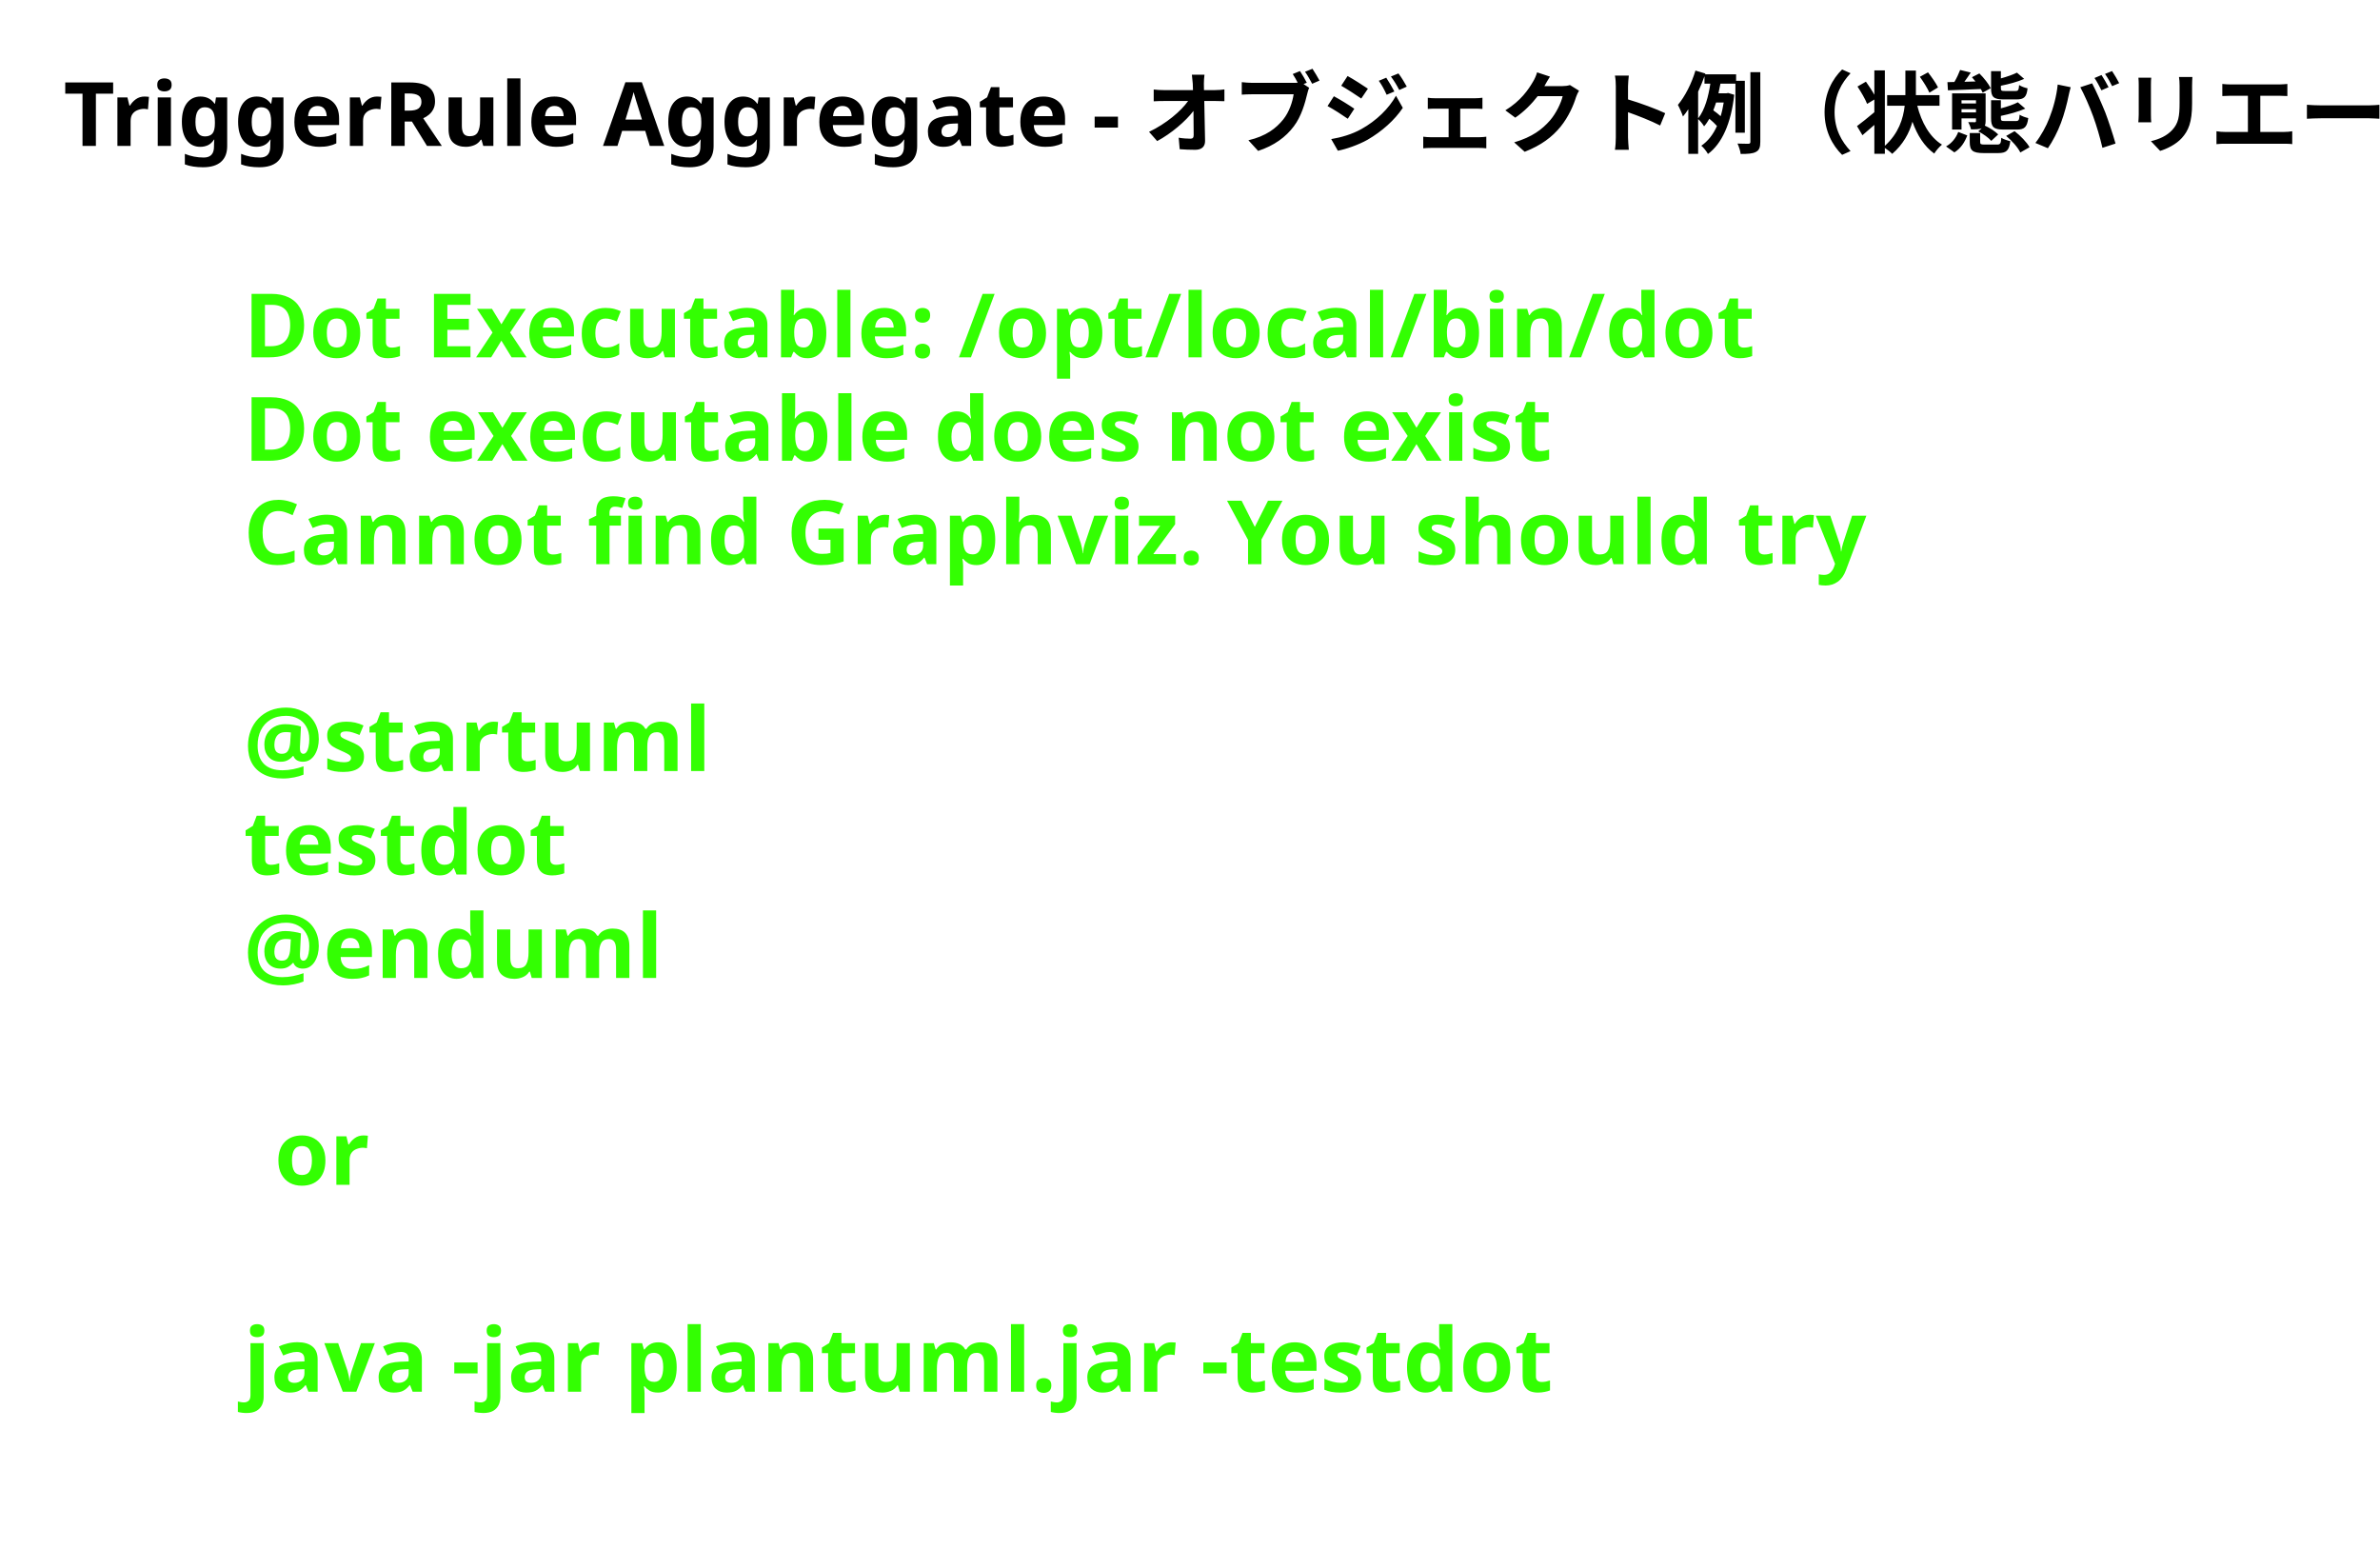
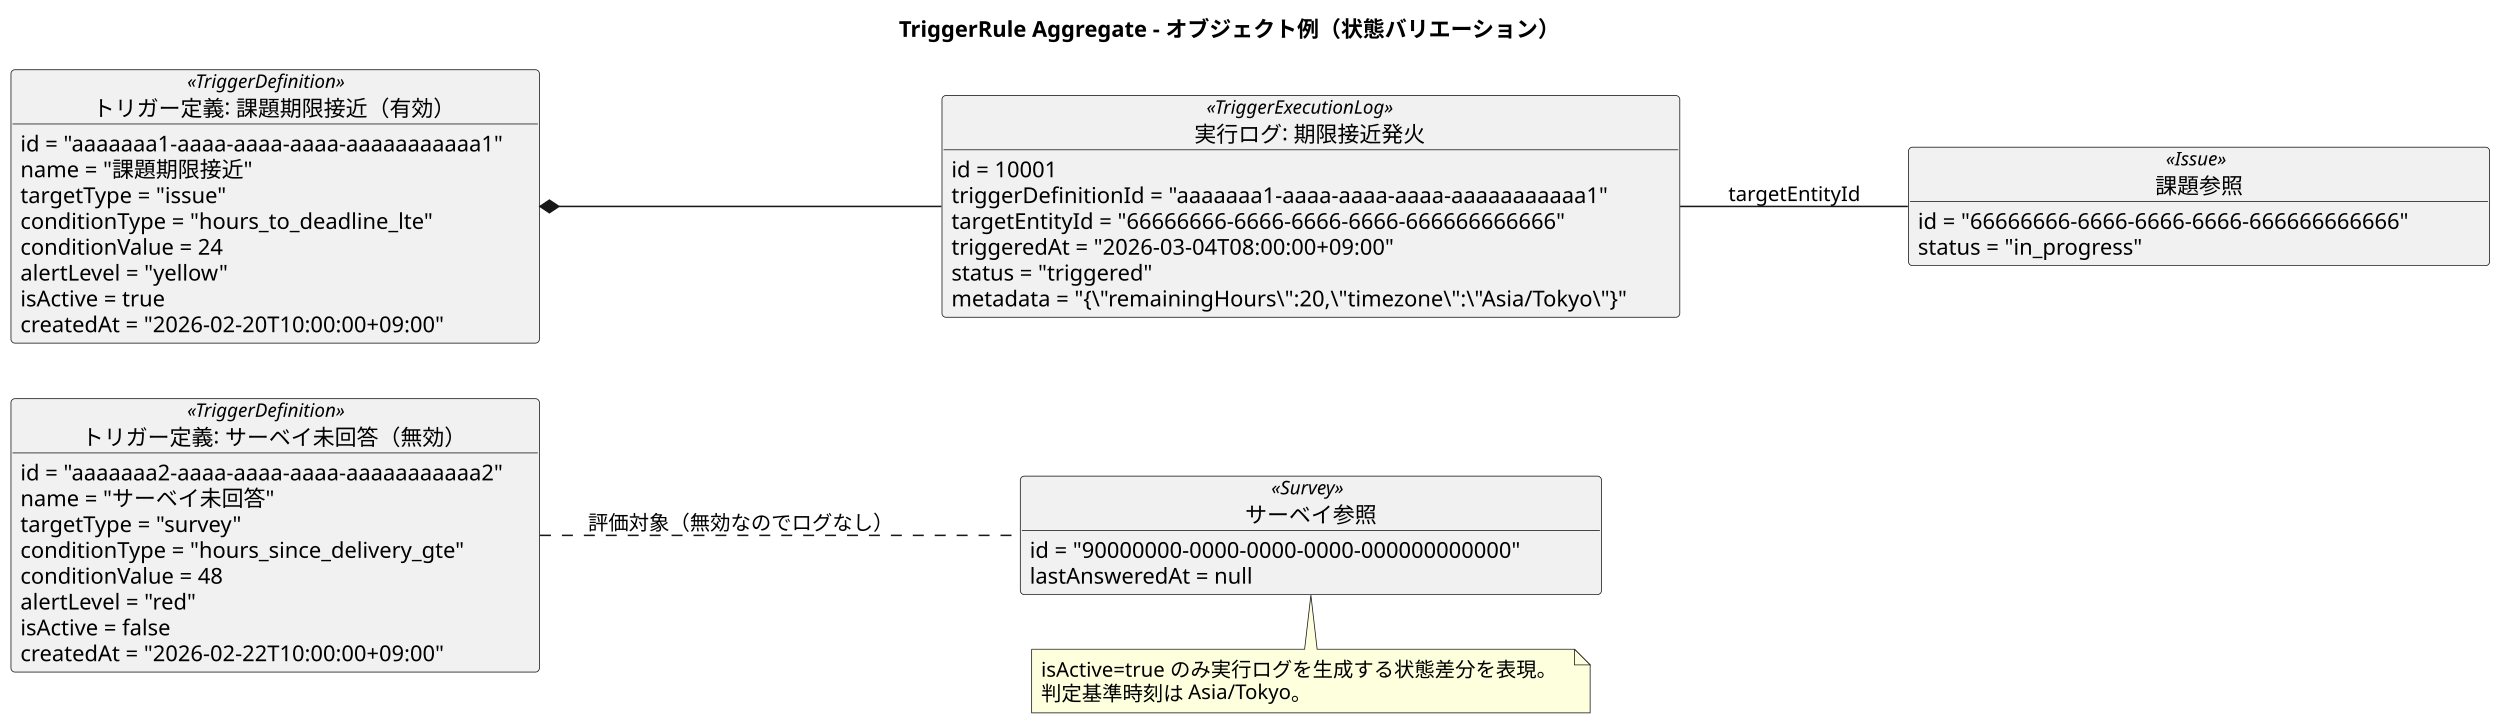
- <svg xmlns="http://www.w3.org/2000/svg" contentStyleType="text/css" data-diagram-type="CLASS" height="244px" preserveAspectRatio="none" style="width:375px;height:244px;background:#FFFFFF;" version="1.1" viewBox="0 0 375 244" width="375px" zoomAndPan="magnify">
+ <svg xmlns="http://www.w3.org/2000/svg" contentStyleType="text/css" data-diagram-type="CLASS" height="462px" preserveAspectRatio="none" style="width:1596px;height:462px;background:#FFFFFF;" version="1.1" viewBox="0 0 1596 462" width="1596px" zoomAndPan="magnify">
  <defs />
  <g>
    <g class="title" data-source-line="1">
-       <text fill="#000000" font-family="sans-serif" font-size="14" font-weight="bold" lengthAdjust="spacing" textLength="347.327" x="10" y="22.995">TriggerRule Aggregate - オブジェクト例（状態バリエーション）</text>
+       <text fill="#000000" font-family="sans-serif" font-size="14" font-weight="bold" lengthAdjust="spacing" textLength="434.697" x="573.836" y="23.535">TriggerRule Aggregate - オブジェクト例（状態バリエーション）</text>
    </g>
-     <text fill="#33FF02" font-family="sans-serif" font-size="14" font-weight="bold" lengthAdjust="spacing" textLength="264.954" x="38.37" y="56.297">Dot Executable: /opt/local/bin/dot</text>
-     <text fill="#33FF02" font-family="sans-serif" font-size="14" font-weight="bold" lengthAdjust="spacing" textLength="236.264" x="38.37" y="72.594">Dot executable does not exist</text>
-     <text fill="#33FF02" font-family="sans-serif" font-size="14" font-weight="bold" lengthAdjust="spacing" textLength="291.587" x="38.37" y="88.891">Cannot find Graphviz. You should try</text>
-     <text fill="#33FF02" font-family="sans-serif" font-size="14" font-weight="bold" lengthAdjust="spacing" textLength="4.874" x="38.37" y="105.188"> </text>
-     <text fill="#33FF02" font-family="sans-serif" font-size="14" font-weight="bold" lengthAdjust="spacing" textLength="81.423" x="38.37" y="121.484">@startuml</text>
-     <text fill="#33FF02" font-family="sans-serif" font-size="14" font-weight="bold" lengthAdjust="spacing" textLength="57.545" x="38.37" y="137.781">testdot</text>
-     <text fill="#33FF02" font-family="sans-serif" font-size="14" font-weight="bold" lengthAdjust="spacing" textLength="72.837" x="38.37" y="154.078">@enduml</text>
-     <text fill="#33FF02" font-family="sans-serif" font-size="14" font-weight="bold" lengthAdjust="spacing" textLength="4.874" x="38.37" y="170.375"> </text>
-     <text fill="#33FF02" font-family="sans-serif" font-size="14" font-weight="bold" lengthAdjust="spacing" textLength="16.523" x="43.244" y="186.672">or</text>
-     <text fill="#33FF02" font-family="sans-serif" font-size="14" font-weight="bold" lengthAdjust="spacing" textLength="4.874" x="38.37" y="202.969"> </text>
-     <text fill="#33FF02" font-family="sans-serif" font-size="14" font-weight="bold" lengthAdjust="spacing" textLength="234.507" x="38.37" y="219.266">java -jar plantuml.jar -testdot</text>
-     <text fill="#33FF02" font-family="sans-serif" font-size="14" font-weight="bold" lengthAdjust="spacing" textLength="4.874" x="38.37" y="235.562"> </text>
+     <g class="entity" data-qualified-name="rule_issue_deadline" data-source-line="7" id="ent0002">
+       <rect fill="#F1F1F1" height="174.527" rx="2.5" ry="2.5" style="stroke:#181818;stroke-width:0.5;" width="337.356" x="7" y="44.52" />
+       <text fill="#000000" font-family="sans-serif" font-size="12" font-style="italic" lengthAdjust="spacing" textLength="112.348" x="119.504" y="56.121">«TriggerDefinition»</text>
+       <text fill="#000000" font-family="sans-serif" font-size="14" lengthAdjust="spacing" textLength="232.859" x="59.248" y="74.188">トリガー定義: 課題期限接近（有効）</text>
+       <line style="stroke:#181818;stroke-width:0.5;" x1="8" x2="343.356" y1="79.141" y2="79.141" />
+       <text fill="#000000" font-family="sans-serif" font-size="14" lengthAdjust="spacing" textLength="325.356" x="13" y="96.676">id = "aaaaaaa1-aaaa-aaaa-aaaa-aaaaaaaaaaa1"</text>
+       <text fill="#000000" font-family="sans-serif" font-size="14" lengthAdjust="spacing" textLength="151.737" x="13" y="113.164">name = "課題期限接近"</text>
+       <text fill="#000000" font-family="sans-serif" font-size="14" lengthAdjust="spacing" textLength="138.496" x="13" y="129.652">targetType = "issue"</text>
+       <text fill="#000000" font-family="sans-serif" font-size="14" lengthAdjust="spacing" textLength="275.611" x="13" y="146.141">conditionType = "hours_to_deadline_lte"</text>
+       <text fill="#000000" font-family="sans-serif" font-size="14" lengthAdjust="spacing" textLength="139.002" x="13" y="162.629">conditionValue = 24</text>
+       <text fill="#000000" font-family="sans-serif" font-size="14" lengthAdjust="spacing" textLength="137.942" x="13" y="179.117">alertLevel = "yellow"</text>
+       <text fill="#000000" font-family="sans-serif" font-size="14" lengthAdjust="spacing" textLength="99.784" x="13" y="195.606">isActive = true</text>
+       <text fill="#000000" font-family="sans-serif" font-size="14" lengthAdjust="spacing" textLength="304.438" x="13" y="212.094">createdAt = "2026-02-20T10:00:00+09:00"</text>
+     </g>
+     <g class="entity" data-qualified-name="log_triggered" data-source-line="18" id="ent0003">
+       <rect fill="#F1F1F1" height="141.551" rx="2.5" ry="2.5" style="stroke:#181818;stroke-width:0.5;" width="471.026" x="601.36" y="60.999" />
+       <text fill="#000000" font-family="sans-serif" font-size="12" font-style="italic" lengthAdjust="spacing" textLength="133.272" x="770.237" y="72.601">«TriggerExecutionLog»</text>
+       <text fill="#000000" font-family="sans-serif" font-size="14" lengthAdjust="spacing" textLength="148.859" x="762.443" y="90.668">実行ログ: 期限接近発火</text>
+       <line style="stroke:#181818;stroke-width:0.5;" x1="602.36" x2="1071.386" y1="95.621" y2="95.621" />
+       <text fill="#000000" font-family="sans-serif" font-size="14" lengthAdjust="spacing" textLength="77.109" x="607.36" y="113.156">id = 10001</text>
+       <text fill="#000000" font-family="sans-serif" font-size="14" lengthAdjust="spacing" textLength="438.129" x="607.36" y="129.644">triggerDefinitionId = "aaaaaaa1-aaaa-aaaa-aaaa-aaaaaaaaaaa1"</text>
+       <text fill="#000000" font-family="sans-serif" font-size="14" lengthAdjust="spacing" textLength="437.548" x="607.36" y="146.132">targetEntityId = "66666666-6666-6666-6666-666666666666"</text>
+       <text fill="#000000" font-family="sans-serif" font-size="14" lengthAdjust="spacing" textLength="316.771" x="607.36" y="162.621">triggeredAt = "2026-03-04T08:00:00+09:00"</text>
+       <text fill="#000000" font-family="sans-serif" font-size="14" lengthAdjust="spacing" textLength="134.224" x="607.36" y="179.109">status = "triggered"</text>
+       <text fill="#000000" font-family="sans-serif" font-size="14" lengthAdjust="spacing" textLength="459.026" x="607.36" y="195.597">metadata = "{\"remainingHours\":20,\"timezone\":\"Asia/Tokyo\"}"</text>
+     </g>
+     <g class="entity" data-qualified-name="rule_survey_disabled" data-source-line="27" id="ent0004">
+       <rect fill="#F1F1F1" height="174.527" rx="2.5" ry="2.5" style="stroke:#181818;stroke-width:0.5;" width="337.356" x="7" y="254.519" />
+       <text fill="#000000" font-family="sans-serif" font-size="12" font-style="italic" lengthAdjust="spacing" textLength="112.348" x="119.504" y="266.121">«TriggerDefinition»</text>
+       <text fill="#000000" font-family="sans-serif" font-size="14" lengthAdjust="spacing" textLength="246.859" x="52.248" y="284.188">トリガー定義: サーベイ未回答（無効）</text>
+       <line style="stroke:#181818;stroke-width:0.5;" x1="8" x2="343.356" y1="289.141" y2="289.141" />
+       <text fill="#000000" font-family="sans-serif" font-size="14" lengthAdjust="spacing" textLength="325.356" x="13" y="306.676">id = "aaaaaaa2-aaaa-aaaa-aaaa-aaaaaaaaaaa2"</text>
+       <text fill="#000000" font-family="sans-serif" font-size="14" lengthAdjust="spacing" textLength="165.737" x="13" y="323.164">name = "サーベイ未回答"</text>
+       <text fill="#000000" font-family="sans-serif" font-size="14" lengthAdjust="spacing" textLength="147.602" x="13" y="339.652">targetType = "survey"</text>
+       <text fill="#000000" font-family="sans-serif" font-size="14" lengthAdjust="spacing" textLength="296.358" x="13" y="356.141">conditionType = "hours_since_delivery_gte"</text>
+       <text fill="#000000" font-family="sans-serif" font-size="14" lengthAdjust="spacing" textLength="139.002" x="13" y="372.629">conditionValue = 48</text>
+       <text fill="#000000" font-family="sans-serif" font-size="14" lengthAdjust="spacing" textLength="117.688" x="13" y="389.117">alertLevel = "red"</text>
+       <text fill="#000000" font-family="sans-serif" font-size="14" lengthAdjust="spacing" textLength="104.193" x="13" y="405.606">isActive = false</text>
+       <text fill="#000000" font-family="sans-serif" font-size="14" lengthAdjust="spacing" textLength="304.438" x="13" y="422.094">createdAt = "2026-02-22T10:00:00+09:00"</text>
+     </g>
+     <g class="entity" data-qualified-name="issue_ref" data-source-line="38" id="ent0005">
+       <rect fill="#F1F1F1" height="75.598" rx="2.5" ry="2.5" style="stroke:#181818;stroke-width:0.5;" width="370.989" x="1218.38" y="93.98" />
+       <text fill="#000000" font-family="sans-serif" font-size="12" font-style="italic" lengthAdjust="spacing" textLength="42.398" x="1382.675" y="105.581">«Issue»</text>
+       <text fill="#000000" font-family="sans-serif" font-size="14" lengthAdjust="spacing" textLength="56" x="1375.875" y="123.647">課題参照</text>
+       <line style="stroke:#181818;stroke-width:0.5;" x1="1219.38" x2="1588.369" y1="128.601" y2="128.601" />
+       <text fill="#000000" font-family="sans-serif" font-size="14" lengthAdjust="spacing" textLength="358.989" x="1224.38" y="146.136">id = "66666666-6666-6666-6666-666666666666"</text>
+       <text fill="#000000" font-family="sans-serif" font-size="14" lengthAdjust="spacing" textLength="151.019" x="1224.38" y="162.624">status = "in_progress"</text>
+     </g>
+     <g class="entity" data-qualified-name="survey_ref" data-source-line="43" id="ent0006">
+       <rect fill="#F1F1F1" height="75.598" rx="2.5" ry="2.5" style="stroke:#181818;stroke-width:0.5;" width="370.989" x="651.37" y="303.979" />
+       <text fill="#000000" font-family="sans-serif" font-size="12" font-style="italic" lengthAdjust="spacing" textLength="50.56" x="811.584" y="315.581">«Survey»</text>
+       <text fill="#000000" font-family="sans-serif" font-size="14" lengthAdjust="spacing" textLength="84" x="794.865" y="333.647">サーベイ参照</text>
+       <line style="stroke:#181818;stroke-width:0.5;" x1="652.37" x2="1021.359" y1="338.601" y2="338.601" />
+       <text fill="#000000" font-family="sans-serif" font-size="14" lengthAdjust="spacing" textLength="358.989" x="657.37" y="356.136">id = "90000000-0000-0000-0000-000000000000"</text>
+       <text fill="#000000" font-family="sans-serif" font-size="14" lengthAdjust="spacing" textLength="150.917" x="657.37" y="372.624">lastAnsweredAt = null</text>
+     </g>
+     <g class="entity" data-qualified-name="GMN10" data-source-line="53" id="ent0011">
+       <path d="M658.6,414.469 L658.6,455.091 A0,0 0 0 0 658.6,455.091 L1015.144,455.091 A0,0 0 0 0 1015.144,455.091 L1015.144,424.469 L1005.144,414.469 L840.87,414.469 L836.87,379.899 L832.87,414.469 L658.6,414.469 A0,0 0 0 0 658.6,414.469" fill="#FEFFDD" style="stroke:#181818;stroke-width:0.5;" />
+       <path d="M1005.144,414.469 L1005.144,424.469 L1015.144,424.469 L1005.144,414.469" fill="#FEFFDD" style="stroke:#181818;stroke-width:0.5;" />
+       <text fill="#000000" font-family="sans-serif" font-size="13" lengthAdjust="spacing" textLength="335.543" x="664.6" y="432.038">isActive=true のみ実行ログを生成する状態差分を表現。</text>
+       <text fill="#000000" font-family="sans-serif" font-size="13" lengthAdjust="spacing" textLength="180.045" x="664.6" y="447.348">判定基準時刻は Asia/Tokyo。</text>
+     </g>
+     <g class="link" data-entity-1="ent0002" data-entity-2="ent0003" data-link-type="composition" data-source-line="48" id="lnk7">
+       <path codeLine="48" d="M356.73,131.78 C434.54,131.78 516.32,131.78 600.98,131.78" fill="none" id="rule_issue_deadline-backto-log_triggered" style="stroke:#181818;stroke-width:1;" />
+       <polygon fill="#181818" points="344.73,131.78,350.73,135.78,356.73,131.78,350.73,127.779,344.73,131.78" style="stroke:#181818;stroke-width:1;" />
+     </g>
+     <g class="link" data-entity-1="ent0003" data-entity-2="ent0005" data-link-type="association" data-source-line="49" id="lnk8">
+       <path codeLine="49" d="M1072.58,131.78 C1121.09,131.78 1171.53,131.78 1217.97,131.78" fill="none" id="log_triggered-issue_ref" style="stroke:#181818;stroke-width:1;" />
+       <text fill="#000000" font-family="sans-serif" font-size="13" lengthAdjust="spacing" textLength="84.887" x="1103.38" y="128.348">targetEntityId</text>
+     </g>
+     <g class="link" data-entity-1="ent0004" data-entity-2="ent0006" data-link-type="association" data-source-line="50" id="lnk9">
+       <path codeLine="50" d="M344.73,341.779 C438.28,341.779 554.89,341.779 651.02,341.779" fill="none" id="rule_survey_disabled-survey_ref" style="stroke:#181818;stroke-width:1;stroke-dasharray:7,7;" />
+       <text fill="#000000" font-family="sans-serif" font-size="13" lengthAdjust="spacing" textLength="195" x="375.36" y="338.348">評価対象（無効なのでログなし）</text>
+     </g>
  </g>
</svg>
